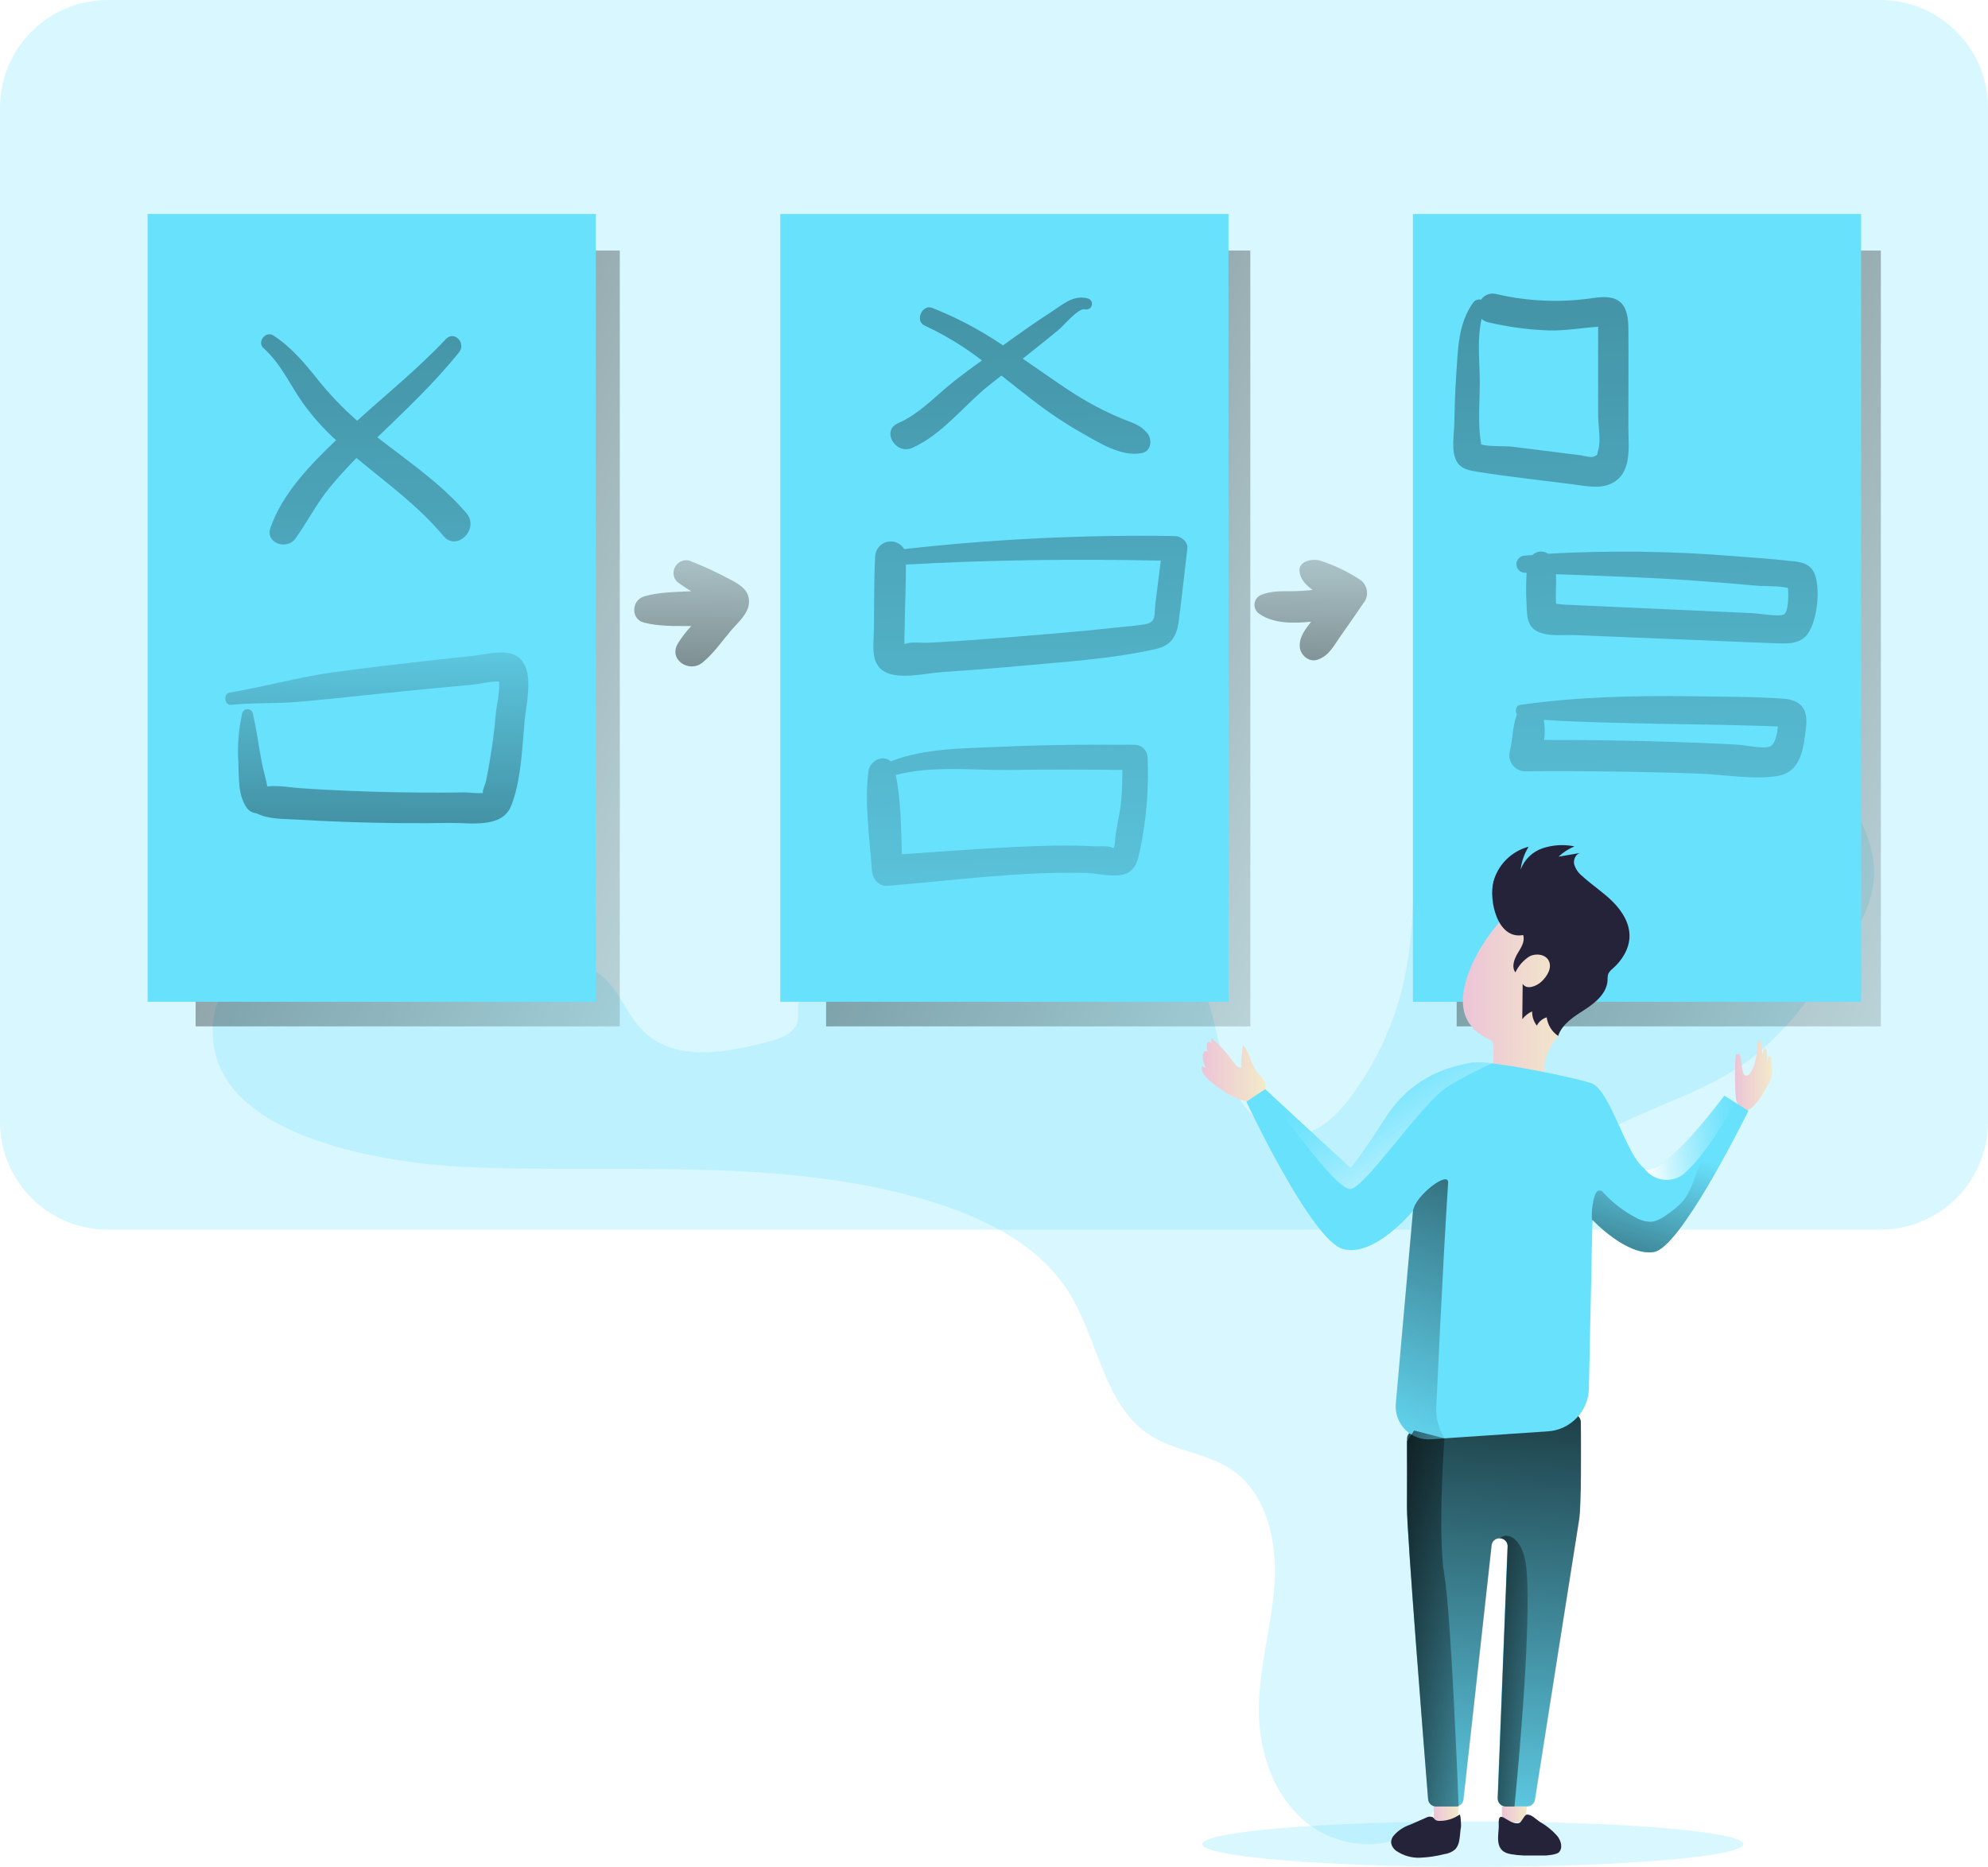
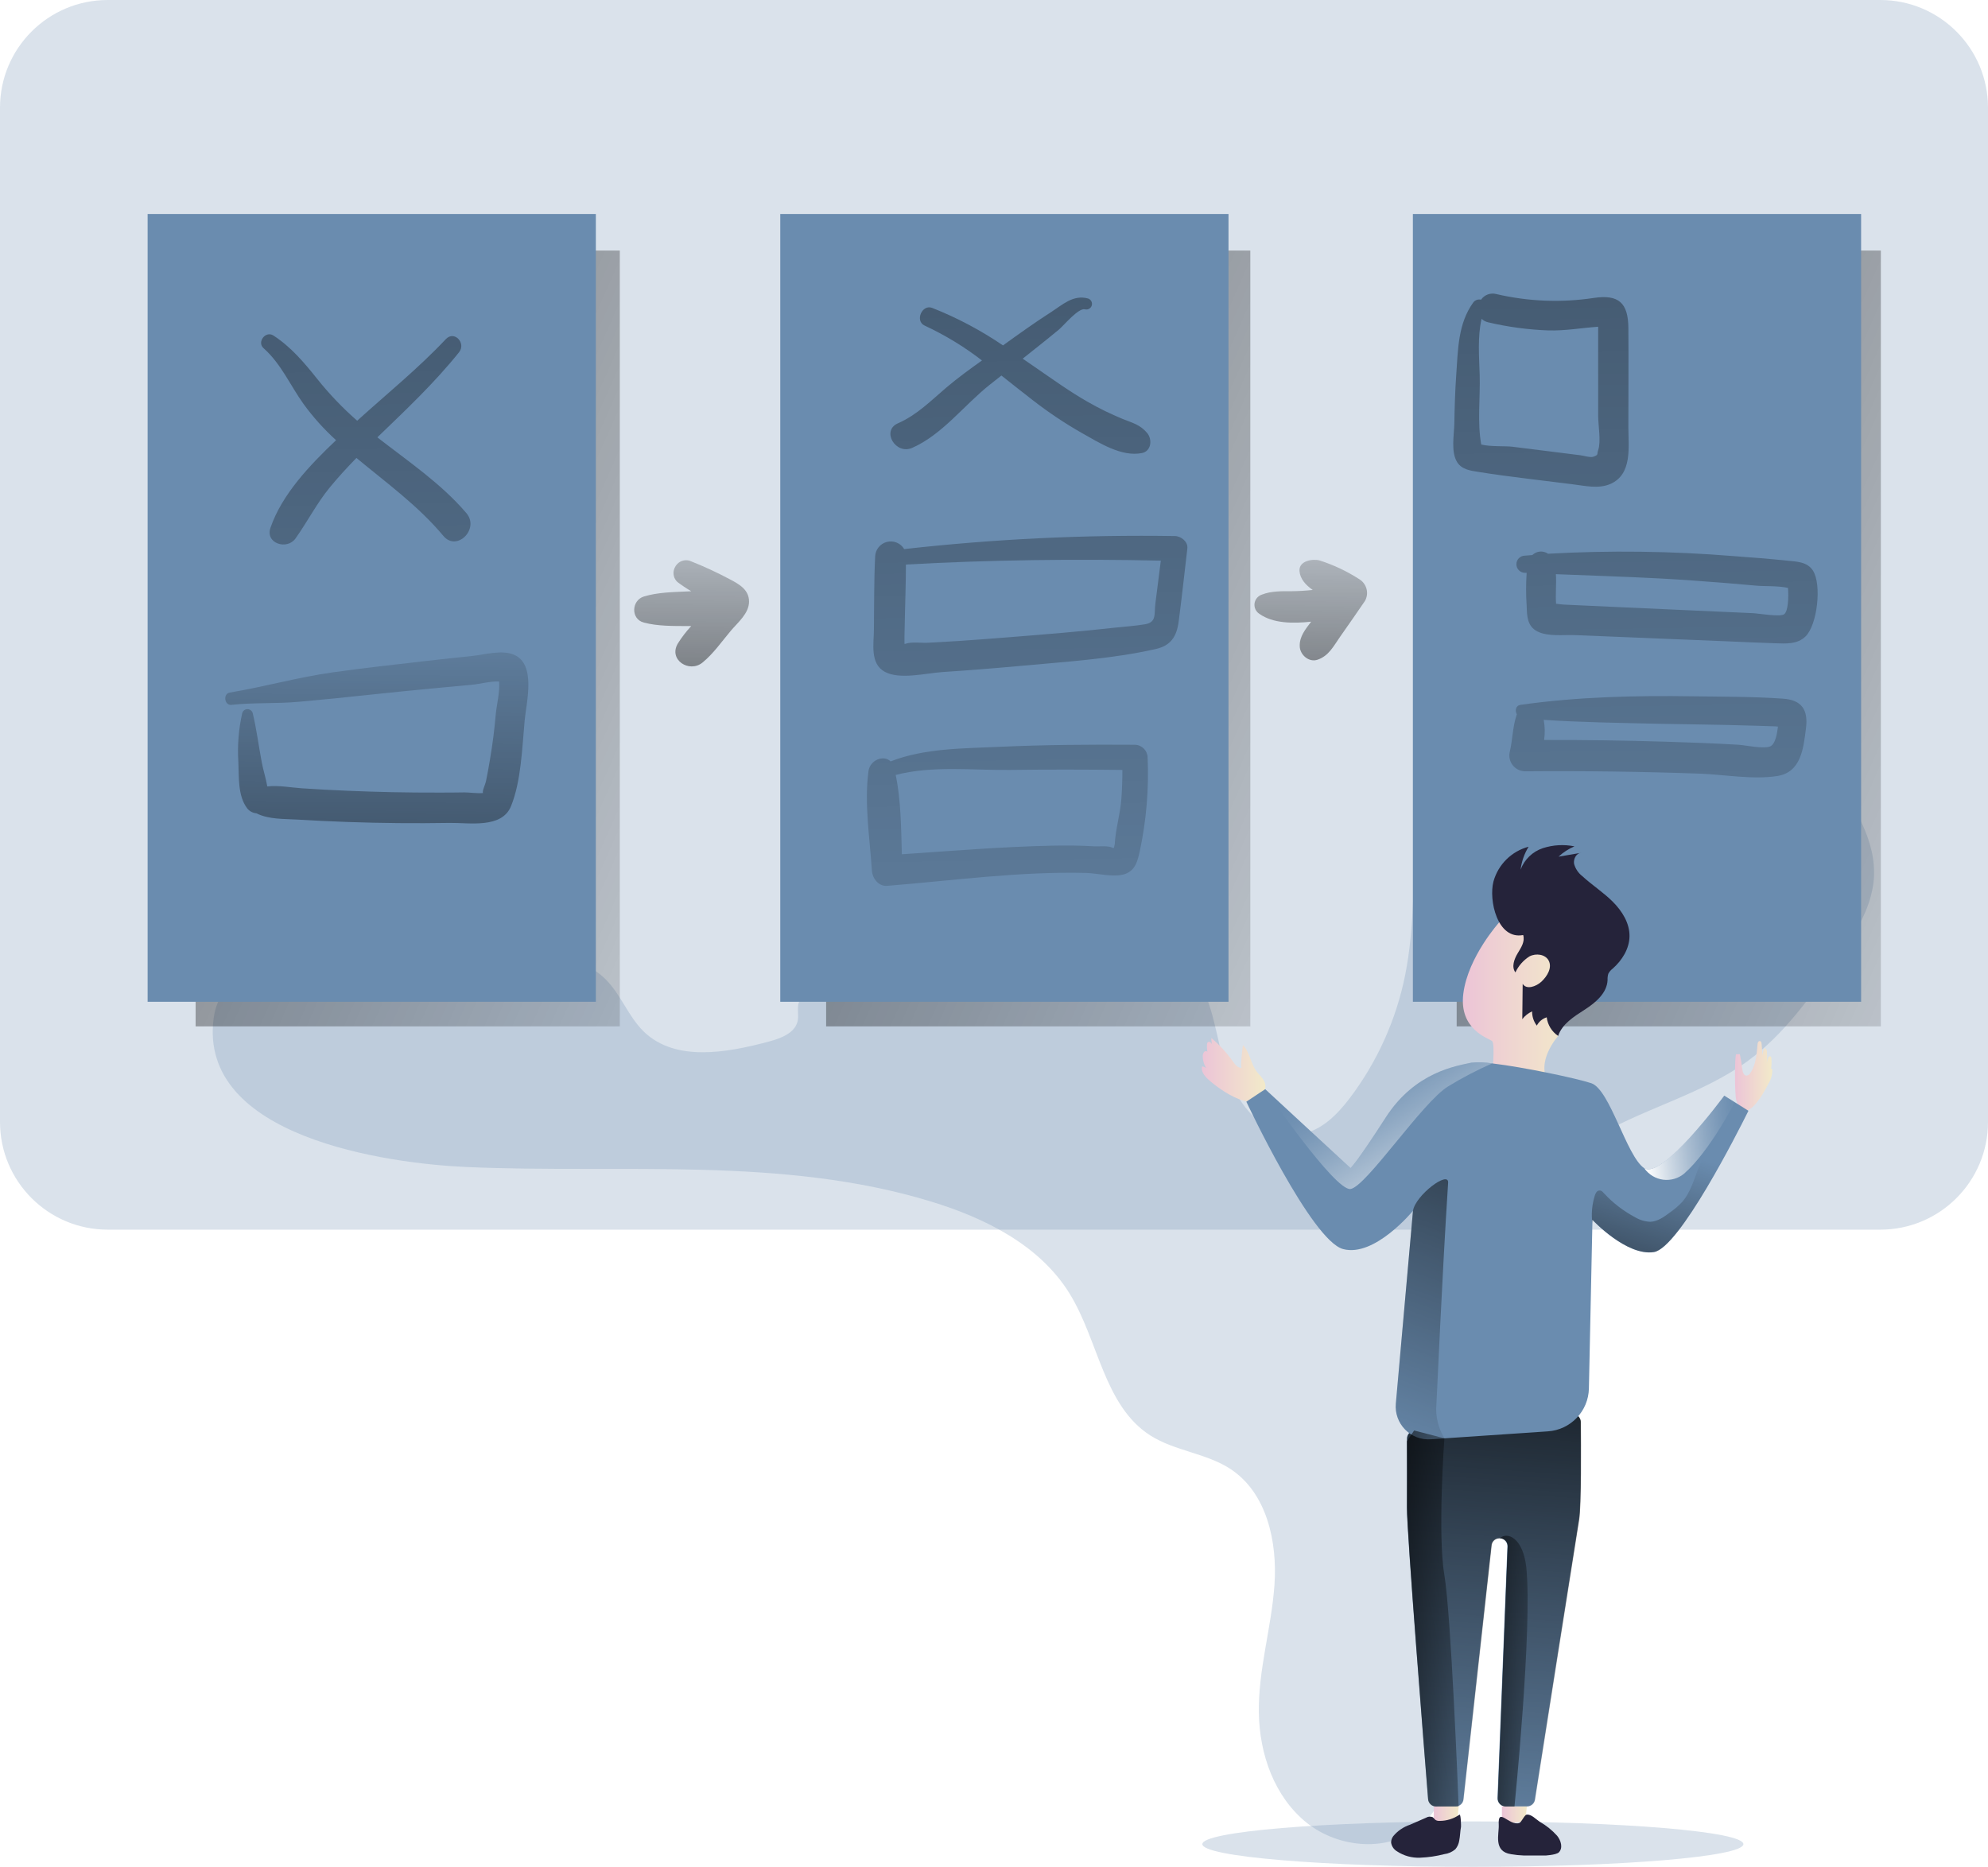
<svg xmlns="http://www.w3.org/2000/svg" xmlns:xlink="http://www.w3.org/1999/xlink" id="Layer_1" data-name="Layer 1" viewBox="0 0 509.34 478.33">
  <defs>
    <linearGradient id="linear-gradient" x1="260.82" y1="233.23" x2="-265.13" y2="-1.03" gradientUnits="userSpaceOnUse">
      <stop offset="0" stop-opacity="0" />
      <stop offset="0.97" />
    </linearGradient>
    <linearGradient id="linear-gradient-2" x1="422.37" y1="233.23" x2="-103.59" y2="-1.03" xlink:href="#linear-gradient" />
    <linearGradient id="linear-gradient-3" x1="583.91" y1="233.23" x2="57.96" y2="-1.03" xlink:href="#linear-gradient" />
    <linearGradient id="linear-gradient-4" x1="403.43" y1="558.9" x2="415.44" y2="385.82" xlink:href="#linear-gradient" />
    <linearGradient id="linear-gradient-5" x1="124.82" y1="223.17" x2="123.13" y2="413.51" xlink:href="#linear-gradient" />
    <linearGradient id="linear-gradient-6" x1="125.16" y1="406.89" x2="113.33" y2="-339.81" xlink:href="#linear-gradient" />
    <linearGradient id="linear-gradient-7" x1="292.8" y1="404.23" x2="280.98" y2="-342.47" xlink:href="#linear-gradient" />
    <linearGradient id="linear-gradient-8" x1="294.71" y1="404.2" x2="282.89" y2="-342.5" xlink:href="#linear-gradient" />
    <linearGradient id="linear-gradient-9" x1="288.09" y1="404.3" x2="276.26" y2="-342.39" xlink:href="#linear-gradient" />
    <linearGradient id="linear-gradient-10" x1="426.31" y1="402.12" x2="414.48" y2="-344.58" xlink:href="#linear-gradient" />
    <linearGradient id="linear-gradient-11" x1="457.91" y1="401.62" x2="446.08" y2="-345.08" xlink:href="#linear-gradient" />
    <linearGradient id="linear-gradient-12" x1="454.9" y1="401.66" x2="443.07" y2="-345.03" xlink:href="#linear-gradient" />
    <linearGradient id="linear-gradient-13" x1="205.57" y1="191.16" x2="204.44" y2="330.81" xlink:href="#linear-gradient" />
    <linearGradient id="linear-gradient-14" x1="364.13" y1="192.44" x2="363" y2="332.09" xlink:href="#linear-gradient" />
    <linearGradient id="linear-gradient-15" x1="335.89" y1="351.51" x2="352.2" y2="351.51" gradientUnits="userSpaceOnUse">
      <stop offset="0" stop-color="#ecc4d7" />
      <stop offset="0.42" stop-color="#efd4d1" />
      <stop offset="1" stop-color="#f2eac9" />
    </linearGradient>
    <linearGradient id="linear-gradient-16" x1="472.5" y1="353.06" x2="482.11" y2="353.06" xlink:href="#linear-gradient-15" />
    <linearGradient id="linear-gradient-17" x1="402.77" y1="334.56" x2="430.46" y2="334.56" xlink:href="#linear-gradient-15" />
    <linearGradient id="linear-gradient-18" x1="367.34" y1="465.04" x2="373.73" y2="465.04" xlink:href="#linear-gradient-15" />
    <linearGradient id="linear-gradient-19" x1="384.8" y1="465.04" x2="391.18" y2="465.04" xlink:href="#linear-gradient-15" />
    <linearGradient id="linear-gradient-20" x1="380.89" y1="452.86" x2="434.86" y2="303.9" xlink:href="#linear-gradient" />
    <linearGradient id="linear-gradient-21" x1="456.4" y1="372.18" x2="435.42" y2="440.88" xlink:href="#linear-gradient" />
    <linearGradient id="linear-gradient-22" x1="377.79" y1="347.65" x2="402.59" y2="387.84" gradientUnits="userSpaceOnUse">
      <stop offset="0" stop-color="#fff" stop-opacity="0" />
      <stop offset="0.09" stop-color="#fff" stop-opacity="0.03" />
      <stop offset="0.22" stop-color="#fff" stop-opacity="0.11" />
      <stop offset="0.38" stop-color="#fff" stop-opacity="0.25" />
      <stop offset="0.56" stop-color="#fff" stop-opacity="0.43" />
      <stop offset="0.76" stop-color="#fff" stop-opacity="0.67" />
      <stop offset="0.97" stop-color="#fff" stop-opacity="0.96" />
      <stop offset="1" stop-color="#fff" />
    </linearGradient>
    <linearGradient id="linear-gradient-23" x1="474.41" y1="367.56" x2="448.88" y2="370.51" xlink:href="#linear-gradient-22" />
    <linearGradient id="linear-gradient-24" x1="414.88" y1="491.65" x2="367.2" y2="492.78" xlink:href="#linear-gradient" />
    <linearGradient id="linear-gradient-25" x1="430.9" y1="505.21" x2="393.94" y2="506.08" xlink:href="#linear-gradient" />
  </defs>
-   <ellipse cx="377.36" cy="472.51" rx="69.31" ry="5.82" fill="#68e1fd" opacity="0.25" />
-   <rect width="509.34" height="315.07" rx="27.6" fill="#68e1fd" opacity="0.25" />
-   <path d="M147.53,376.41c39.89,1.75,80.83-2.81,119,8.85,13.85,4.22,27.78,11.17,35.42,23.47,7.5,12.07,8.8,28.84,20.78,36.48,6.31,4,14.39,4.51,20.62,8.65,9.2,6.12,11.92,18.55,11.16,29.58s-4.2,21.81-4,32.86c.15,10.57,4,21.51,12.26,28.13s21.2,7.67,29.2.76c7.07-6.12,8.76-16.43,8.41-25.78s-2.27-18.78-.53-28c2.34-12.37,11.13-23.26,11.21-35.85,0-6.64-2.4-13-3.78-19.52-5.33-24.91,6.25-52.56,27.74-66.25,13-8.25,28.71-11.62,41.05-20.77,8.95-6.64,15.54-15.89,22-25,4.6-6.49,9.36-13.42,10-21.36.73-9.8-5-18.8-10.77-26.77a485.7,485.7,0,0,0-37.67-46,6.44,6.44,0,0,0-7.72-2.45c-18.62,3.77-38.74,8.9-50.24,24-15.77,20.72-8.58,50.22-13.67,75.75a77.62,77.62,0,0,1-14.17,31.53c-3.27,4.31-7.44,8.53-12.8,9.28-8.83,1.23-16-7.43-18.75-15.91s-3.26-17.93-8.32-25.27c-7.28-10.59-21.6-13.46-34.44-13.68-22.36-.37-45.21,4.9-63.63,17.57-1.39,1-2.84,2.08-3.3,3.71-.41,1.45.07,3-.23,4.5-.64,3.14-4.28,4.51-7.38,5.34-10.82,2.89-23.88,5.26-32-2.49-4-3.86-5.88-9.54-9.84-13.46-6-6-15.43-6.56-23.92-6.64-17.74-.17-73.25-8.81-76.51,16.68C78.76,368.78,127.2,375.52,147.53,376.41Z" transform="translate(-27.98 -77.39)" fill="#68e1fd" opacity="0.25" />
+   <ellipse cx="377.36" cy="472.51" rx="69.31" ry="5.82" fill="#6a8caf" opacity="0.25" />
+   <rect width="509.34" height="315.07" rx="27.6" fill="#6a8caf" opacity="0.25" />
+   <path d="M147.53,376.41c39.89,1.75,80.83-2.81,119,8.85,13.85,4.22,27.78,11.17,35.42,23.47,7.5,12.07,8.8,28.84,20.78,36.48,6.31,4,14.39,4.51,20.62,8.65,9.2,6.12,11.92,18.55,11.16,29.58s-4.2,21.81-4,32.86c.15,10.57,4,21.51,12.26,28.13s21.2,7.67,29.2.76c7.07-6.12,8.76-16.43,8.41-25.78s-2.27-18.78-.53-28c2.34-12.37,11.13-23.26,11.21-35.85,0-6.64-2.4-13-3.78-19.52-5.33-24.91,6.25-52.56,27.74-66.25,13-8.25,28.71-11.62,41.05-20.77,8.95-6.64,15.54-15.89,22-25,4.6-6.49,9.36-13.42,10-21.36.73-9.8-5-18.8-10.77-26.77a485.7,485.7,0,0,0-37.67-46,6.44,6.44,0,0,0-7.72-2.45c-18.62,3.77-38.74,8.9-50.24,24-15.77,20.72-8.58,50.22-13.67,75.75a77.62,77.62,0,0,1-14.17,31.53c-3.27,4.31-7.44,8.53-12.8,9.28-8.83,1.23-16-7.43-18.75-15.91s-3.26-17.93-8.32-25.27c-7.28-10.59-21.6-13.46-34.44-13.68-22.36-.37-45.21,4.9-63.63,17.57-1.39,1-2.84,2.08-3.3,3.71-.41,1.45.07,3-.23,4.5-.64,3.14-4.28,4.51-7.38,5.34-10.82,2.89-23.88,5.26-32-2.49-4-3.86-5.88-9.54-9.84-13.46-6-6-15.43-6.56-23.92-6.64-17.74-.17-73.25-8.81-76.51,16.68C78.76,368.78,127.2,375.52,147.53,376.41Z" transform="translate(-27.98 -77.39)" fill="#6a8caf" opacity="0.25" />
  <rect x="50.12" y="64.2" width="108.68" height="198.78" fill="url(#linear-gradient)" />
  <rect x="211.66" y="64.2" width="108.68" height="198.78" fill="url(#linear-gradient-2)" />
  <rect x="373.21" y="64.2" width="108.68" height="198.78" fill="url(#linear-gradient-3)" />
-   <path d="M390.3,443.91a2.05,2.05,0,0,0-1.85,2c0,3.8,0,12.55,0,17.73-.05,6.1,4.52,63.49,5.42,74.69a2.06,2.06,0,0,0,2.05,1.9h5a2,2,0,0,0,2-1.84l7.16-65.05a2,2,0,0,1,1.56-1.78h0a2.05,2.05,0,0,1,2.54,2.08l-2.54,64.44a2.07,2.07,0,0,0,2.06,2.15h5.53a2.05,2.05,0,0,0,2-1.74c1.68-10.72,10.59-67.67,11.27-71.75.61-3.64.47-19.24.4-25.12a2.07,2.07,0,0,0-2.28-2Z" transform="translate(-27.98 -77.39)" fill="#68e1fd" />
+   <path d="M390.3,443.91a2.05,2.05,0,0,0-1.85,2c0,3.8,0,12.55,0,17.73-.05,6.1,4.52,63.49,5.42,74.69a2.06,2.06,0,0,0,2.05,1.9h5a2,2,0,0,0,2-1.84l7.16-65.05a2,2,0,0,1,1.56-1.78h0a2.05,2.05,0,0,1,2.54,2.08l-2.54,64.44a2.07,2.07,0,0,0,2.06,2.15h5.53a2.05,2.05,0,0,0,2-1.74c1.68-10.72,10.59-67.67,11.27-71.75.61-3.64.47-19.24.4-25.12a2.07,2.07,0,0,0-2.28-2Z" transform="translate(-27.98 -77.39)" fill="#6a8caf" />
  <path d="M432.58,466.79c-.68,4.08-9.59,61-11.27,71.75a2.05,2.05,0,0,1-2,1.74h-5.53a2.07,2.07,0,0,1-2.06-2.15l2.54-64.44a2,2,0,0,0-2.05-2.14,2.12,2.12,0,0,0-.49.06,2,2,0,0,0-1.56,1.78L403,538.44a2,2,0,0,1-1.27,1.69,2,2,0,0,1-.77.15h-5a2.06,2.06,0,0,1-2.05-1.9c-.9-11.2-5.47-68.59-5.42-74.69.05-4.87,0-12.91,0-17V446a2.05,2.05,0,0,1,1.85-2l40.4-4.26a2.07,2.07,0,0,1,2.28,2C433.05,447.55,433.19,463.15,432.58,466.79Z" transform="translate(-27.98 -77.39)" fill="url(#linear-gradient-4)" />
-   <rect x="37.82" y="54.83" width="114.84" height="201.85" fill="#68e1fd" />
-   <rect x="199.91" y="54.83" width="114.84" height="201.85" fill="#68e1fd" />
-   <rect x="361.99" y="54.83" width="114.84" height="201.85" fill="#68e1fd" />
+   <rect x="37.82" y="54.83" width="114.84" height="201.85" fill="#6a8caf" />
+   <rect x="199.91" y="54.83" width="114.84" height="201.85" fill="#6a8caf" />
+   <rect x="361.99" y="54.83" width="114.84" height="201.85" fill="#6a8caf" />
  <path d="M162.4,262c-.64,6.87-.88,15.52-3.49,21.94-2.36,5.82-10.71,4.22-15.73,4.3q-13.11.22-26.21-.24-6.31-.22-12.61-.6c-3.66-.23-7.41,0-10.7-1.62a3.4,3.4,0,0,1-2.38-1.31c-2.39-3.21-2.06-7.91-2.23-11.79a44.11,44.11,0,0,1,1-12.61,1.4,1.4,0,0,1,2.67,0c1,4.19,1.53,8.43,2.33,12.67.4,2.08,1.06,4.11,1.41,6.15,2.89-.33,6,.29,8.85.48q5.82.39,11.64.63,11.64.5,23.3.47c2.27,0,4.53,0,6.8-.05,1.12,0,3.26.31,4.71.16-.35-.36.54-2.06.76-3.16.37-1.81.7-3.63,1-5.45q1-5.87,1.5-11.8c.16-1.77,1.09-5.72.83-8.17-2.23-.09-4.93.65-6.88.83l-8.69.81q-8.69.82-17.37,1.74-9.16,1-18.32,1.82c-5.75.53-11.64.17-17.33.79-1.8.19-2.19-2.86-.42-3.15,8.84-1.46,17.52-3.94,26.48-5.19,8-1.12,16-2,24.06-2.93,3.86-.43,7.73-.87,11.59-1.26,3.24-.33,7.57-1.65,10.72-.3C165.4,247.6,162.84,257.32,162.4,262Z" transform="translate(-27.98 -77.39)" fill="url(#linear-gradient-5)" />
  <path d="M105.74,180.89a60.89,60.89,0,0,0,8.34,9.29c-6.72,6.38-13.87,13.87-16.81,22.46-1.38,4,4.26,5.77,6.43,2.71,3.06-4.31,5.43-9,8.81-13.11,2.14-2.61,4.43-5.09,6.79-7.51,7.7,6.39,15.82,12.24,22.3,20,3.42,4.09,9.33-1.82,5.87-5.87-6.57-7.68-14.92-13.25-22.81-19.41,7.26-7,14.59-13.89,20.93-21.8,1.88-2.34-1.22-5.67-3.38-3.37-7.06,7.5-15.09,14-22.72,20.91a83.44,83.44,0,0,1-10.3-10.79c-3.31-4.15-6.68-8.13-11.17-11.05-2-1.27-4.28,1.69-2.51,3.26C100,170.6,102.29,176.06,105.74,180.89Z" transform="translate(-27.98 -77.39)" fill="url(#linear-gradient-6)" />
  <path d="M261.68,192.15c7.74-3.4,13.34-11,19.87-16.17l3-2.37c2.63,2.07,5.24,4.18,7.92,6.23a105.44,105.44,0,0,0,12.66,8.48c4.49,2.51,10.13,6.19,15.4,5.16,2.46-.48,2.72-3.53,1.36-5.15-1.83-2.16-3.68-2.54-6.29-3.6a77.12,77.12,0,0,1-9-4.41c-4.54-2.59-8.77-5.65-13.07-8.6L290,169.29c1.11-.87,2.22-1.74,3.31-2.63,2-1.6,4-3.18,6-4.85,1.23-1.05,5-5.58,6.62-5.17a1.44,1.44,0,0,0,.77-2.78c-3.79-1-6.46,1.59-9.55,3.58-4.16,2.67-8.18,5.56-12.2,8.45a92.85,92.85,0,0,0-18.14-9.61c-2.61-1-4.49,3.38-1.92,4.54a77.23,77.23,0,0,1,14.68,8.93c-3.09,2.2-6.16,4.44-9.06,6.88-4,3.4-7.56,7.07-12.47,9.22C253.71,187.74,257.42,194,261.68,192.15Z" transform="translate(-27.98 -77.39)" fill="url(#linear-gradient-7)" />
  <path d="M329,214.74a544.35,544.35,0,0,0-69.36,3.34A4,4,0,0,0,252.2,220c-.31,6.18-.24,12.4-.32,18.6,0,3.66-1.08,8.75,2.73,10.89s10.68.37,14.93.09q9.61-.63,19.22-1.51c11.62-1.08,24-1.81,35.36-4.39,3.84-.87,5.33-3.2,5.84-7,.83-6.24,1.48-12.51,2.23-18.77C332.39,216.18,330.56,214.76,329,214.74ZM324,232c-.35,2.69.4,4.83-2.68,5.35-2.52.42-5.11.58-7.65.86-8.93,1-17.88,1.71-26.83,2.43q-6.73.54-13.46,1c-2.56.16-5.12.3-7.69.44-1.7.09-4.24-.31-5.77.28l-.21,0c0-.62,0-1.23,0-1.85l.12-5.58c.09-4.29.26-8.6.25-12.89,21.7-1.21,43.58-1.47,65.31-1Q324.71,226.5,324,232Z" transform="translate(-27.98 -77.39)" fill="url(#linear-gradient-8)" />
  <path d="M318.76,268.22c-11.6-.08-23.24,0-34.83.53-9.17.43-19.09.33-27.77,3.73-1.79-1.77-5.29-.35-5.67,2.5-1.1,8.25.33,17.19.88,25.48.13,2,1.69,4.08,3.91,3.91,16.89-1.37,34.08-3.74,51-3.31,3,.08,7.26,1.29,10.09.22,2.57-1,3.1-3.41,3.64-5.84a94.92,94.92,0,0,0,2-23.95A3.33,3.33,0,0,0,318.76,268.22Zm-5.17,25.44-.23,1-.28,0c-1-.67-3.52-.34-4.82-.42-3.55-.22-7.11-.24-10.66-.17-12.86.27-25.72,1.34-38.56,2.2-.19-6.75-.22-13.78-1.57-20.31,9.26-2.46,19.95-1.16,29.36-1.29,9.57-.13,19.14-.11,28.71,0,0,2.46-.07,4.93-.26,7.4C315,286,313.78,289.85,313.59,293.66Z" transform="translate(-27.98 -77.39)" fill="url(#linear-gradient-9)" />
  <path d="M430.94,201.48c3.11.39,6.6,1.23,9.62-.08,5.69-2.48,4.62-9.48,4.62-14.54,0-8.49.07-17,0-25.47-.05-6.4-2.5-8.62-8.86-7.66a66.32,66.32,0,0,1-25-1,3.62,3.62,0,0,0-3.89,1.45,1.91,1.91,0,0,0-1.95.66c-4,5.47-3.94,12.21-4.41,18.72-.29,4.13-.41,8.26-.48,12.4-.06,2.84-.91,7.18.7,9.81,1.2,1.95,3.44,2.21,5.49,2.54,4.18.68,8.38,1.21,12.59,1.74Zm-23.45-10.19c-1.05-5.59-.23-12.22-.4-17.76-.14-4.73-.58-9.78.48-14.45a3.59,3.59,0,0,0,1.71.9,79.9,79.9,0,0,0,15.39,2.07c4.31.13,8.53-.65,12.77-.94a1.34,1.34,0,0,1,0,.28c0,1.62,0,3.26,0,4.9v8.81c0,2.94,0,5.88,0,8.82,0,2.45.78,6.55,0,8.82-.39,1.16.17,1.14-1.21,1.67-.76.29-2.59-.28-3.39-.38-2.9-.35-5.8-.72-8.7-1.09s-5.8-.74-8.7-1.09C413.59,191.63,409.86,191.88,407.49,191.29Z" transform="translate(-27.98 -77.39)" fill="url(#linear-gradient-10)" />
  <path d="M420.57,219.61c-.63.06-1.26.09-1.88.15a2.2,2.2,0,0,0,0,4.4l.43,0a62,62,0,0,0,0,8.4c.09,2.64.1,5.31,2.81,6.65s6.59.79,9.52.91l12.6.51,26.18,1.07c4.2.18,8.4.38,12.6.51,2.7.09,5.65.31,7.75-1.76,3.05-3,4.15-13.3,1.91-16.83-1.47-2.33-4.24-2.33-6.67-2.58-4.58-.48-9.18-.84-13.78-1.17a346,346,0,0,0-47.43-.6A3.2,3.2,0,0,0,420.57,219.61Zm32.72,6c5.6.3,11.19.71,16.78,1.16,2.63.21,5.25.44,7.88.68,1.91.19,5.69,0,8.13.58.18,2.33.06,6-1,6.75s-6.49-.21-8-.28l-18.42-.83-17.46-.79-8.72-.4-3.88-.18c-.3,0-1.15-.13-1.94-.22-.19-2.51.12-5.06-.05-7.57C435.46,224.88,444.38,225.13,453.29,225.61Z" transform="translate(-27.98 -77.39)" fill="url(#linear-gradient-11)" />
  <path d="M484.74,256.4c-7.59-.53-15.28-.49-22.88-.6-14.83-.22-29.56.11-44.25,2.18-1.35.19-1.52,1.5-1,2.45a1.67,1.67,0,0,0-.08.2c-1,3-1,6.21-1.72,9.31a4.07,4.07,0,0,0,3.87,5.08q22.44-.19,44.86.6c6.32.24,13.64,1.6,19.88.59,6-1,6.6-7,7.25-12.09C491.31,259.23,489.62,256.74,484.74,256.4Zm-3,12.13c-1.6.93-6.46-.21-8.4-.32-6.17-.36-12.35-.59-18.52-.78q-15.61-.48-31.23-.44a15.62,15.62,0,0,0-.1-5.15c9.81.64,19.6.77,29.45,1,5.64.12,11.28.16,16.92.29l7.95.21,5,.16.7.07C483.27,265.62,482.78,267.9,481.7,268.53Z" transform="translate(-27.98 -77.39)" fill="url(#linear-gradient-12)" />
  <path d="M215.07,225.87a97.09,97.09,0,0,0-10.41-4.81,3.17,3.17,0,0,0-3.16.83,3.55,3.55,0,0,0-.7,1.06l-.13.37a3.13,3.13,0,0,0,.83,3.16,36,36,0,0,0,3.58,2.4l-1,.05c-3.68.17-7.6.22-11.14,1.3-3.2,1-3.39,5.79,0,6.68,3.59.94,7.45.87,11.14.89l1,0a29.43,29.43,0,0,0-3.44,4.48c-2.46,4.17,2.94,7.63,6.32,4.88,2.79-2.27,4.95-5.41,7.26-8.15,1.78-2.11,4.63-4.42,4.67-7.42S217.51,227.14,215.07,225.87Z" transform="translate(-27.98 -77.39)" fill="url(#linear-gradient-13)" />
  <path d="M376.22,225.78A42.9,42.9,0,0,0,366.11,221c-1.78-.49-5.38.05-5.19,2.69.14,2,1.55,3.57,3.39,4.86-1.76.19-3.53.3-5.31.32-2.52,0-5.33-.08-7.7.87a2.75,2.75,0,0,0-.65,4.94c3.53,2.48,8.59,2.49,13.26,2-1.43,1.89-3,3.76-2.93,6.22,0,2.22,2.33,4.32,4.61,3.51,2.87-1,4.05-3.47,5.73-5.86,2.14-3.05,4.27-6.1,6.37-9.18A4.14,4.14,0,0,0,376.22,225.78Z" transform="translate(-27.98 -77.39)" fill="url(#linear-gradient-14)" />
  <path d="M346.12,351c-.95.09-1.66-.81-2.22-1.59a33.07,33.07,0,0,0-5.57-6.07,8.17,8.17,0,0,0,1.9,5.26l-1.7-3.56c-.18-.38-.51-.82-.91-.69s-.39.49-.41.81a7.2,7.2,0,0,0,1.68,5.05l-1.13-2.65c-.17-.39-.42-.84-.85-.85s-.77.66-.78,1.18a5.84,5.84,0,0,0,2.22,4.67,3.35,3.35,0,0,0-2.4-1.94c-.32,1.26.64,2.48,1.61,3.36,2.91,2.68,12.86,9.79,14.55,2.47.44-1.89-.87-2.94-2-4.29-1.68-2.08-1.89-5.16-3.68-7C346.34,345.58,345.68,351.05,346.12,351Z" transform="translate(-27.98 -77.39)" fill="url(#linear-gradient-15)" />
  <path d="M472.8,347.52h.95q.39,1.91.63,3.84c.08.71.36,1.64,1.08,1.64a1.33,1.33,0,0,0,1-.73c1.42-2.1,1.58-4.76,1.81-7.28,0-.39.21-.9.6-.85s.42.44.45.76a27.73,27.73,0,0,1,0,5.39,9.09,9.09,0,0,1,.71-4.31c.41-.06.61.48.65.89a13.38,13.38,0,0,1-.38,4.59,16.38,16.38,0,0,1,.62-2.86c.09-.29.31-.64.6-.55s.27.33.29.54a10.45,10.45,0,0,1-.7,4.92,8.8,8.8,0,0,1,.58-2.31c.18-.09.34.18.36.39a6.58,6.58,0,0,1-1,3.5c-1.54,3-6,10.94-8.2,4.3C472.36,357.92,472.42,347.52,472.8,347.52Z" transform="translate(-27.98 -77.39)" fill="url(#linear-gradient-16)" />
  <path d="M412.11,313.69s-8,8.85-9.21,18.23,6.58,11.51,7.38,12.23,0,8.91,0,8.91,16.44,4.51,14.61,1.88c-3.76-5.38,2.3-12.1,2.3-12.1S440.91,309.73,412.11,313.69Z" transform="translate(-27.98 -77.39)" fill="url(#linear-gradient-17)" />
  <path d="M410.62,303.24a12.74,12.74,0,0,1,9-8.9,14.52,14.52,0,0,0-2.05,5.87,9.18,9.18,0,0,1,5.7-5.5,16,16,0,0,1,8.1-.46,13.88,13.88,0,0,0-4.08,2.64l5.85-1c-1.29.06-2.09,1.58-1.87,2.84a6,6,0,0,0,2.11,3.15c2.49,2.29,5.38,4.14,7.78,6.53s4.37,5.51,4.31,8.9c-.05,3.2-1.91,6.15-4.31,8.27a3.81,3.81,0,0,0-1.12,1.31,4.93,4.93,0,0,0-.19,1.63c-.15,3.29-3,5.72-5.78,7.52s-5.84,3.66-6.88,6.78a6.72,6.72,0,0,1-2.93-4.77,4.32,4.32,0,0,0-2.54,2.13,5.86,5.86,0,0,1-1.2-3.65,6.61,6.61,0,0,0-2.52,2l.1-9.07c.94,1.6,3.43.72,4.79-.53,1.51-1.4,2.83-3.6,1.87-5.42-.87-1.63-3.25-1.93-4.9-1.08a9.66,9.66,0,0,0-3.62,4.11c-1.05-1.38-.33-3.37.56-4.86s1.94-3,1.43-4.71C411.59,318.24,409.36,308,410.62,303.24Z" transform="translate(-27.98 -77.39)" fill="#25233a" />
-   <path d="M475.94,362l-.3.61c-2.32,4.66-17.42,34.56-23.91,35.6-7,1.12-15.77-8.26-15.77-8.26l0,.94-.89,42.25a11.26,11.26,0,0,1-10.51,11l-26.49,1.79-3.56.24a8.39,8.39,0,0,1-8.91-9.1L390,387.62s-9.81,12-17.92,9.81-24.78-37.76-24.78-37.76l4.84-3.21L374,376.69s1.41-1.13,9-12.95,18.3-13.24,22-14.08a20.25,20.25,0,0,1,5.29.2c8,.94,21.75,3.85,25.4,5.08,4.79,1.63,9,18.65,13.52,21.75s20.08-17.95,20.54-18.57h0l2.71,1.69Z" transform="translate(-27.98 -77.39)" fill="#68e1fd" />
+   <path d="M475.94,362l-.3.61c-2.32,4.66-17.42,34.56-23.91,35.6-7,1.12-15.77-8.26-15.77-8.26l0,.94-.89,42.25a11.26,11.26,0,0,1-10.51,11l-26.49,1.79-3.56.24a8.39,8.39,0,0,1-8.91-9.1L390,387.62s-9.81,12-17.92,9.81-24.78-37.76-24.78-37.76l4.84-3.21L374,376.69s1.41-1.13,9-12.95,18.3-13.24,22-14.08a20.25,20.25,0,0,1,5.29.2c8,.94,21.75,3.85,25.4,5.08,4.79,1.63,9,18.65,13.52,21.75s20.08-17.95,20.54-18.57h0l2.71,1.69Z" transform="translate(-27.98 -77.39)" fill="#6a8caf" />
  <polygon points="367.35 462.89 367.35 467.2 373.35 466.73 373.73 462.89 367.35 462.89" fill="url(#linear-gradient-18)" />
  <polygon points="384.8 462.89 384.8 467.2 390.81 466.73 391.18 462.89 384.8 462.89" fill="url(#linear-gradient-19)" />
  <path d="M401.9,542.36a8.87,8.87,0,0,1-5.1,1.59,1.8,1.8,0,0,1-1-.22c-.3-.2-.48-.56-.79-.75a1.91,1.91,0,0,0-1.68.16l-4.1,1.79a9.46,9.46,0,0,0-4.29,2.93,2.78,2.78,0,0,0-.55,1.63,3.12,3.12,0,0,0,1.5,2.25,10,10,0,0,0,5.93,1.64,29.47,29.47,0,0,0,6.18-.91,5.37,5.37,0,0,0,2.84-1.25,4.38,4.38,0,0,0,1-2.19c.25-1.19.23-2.4.46-3.58C402.33,545.2,402.26,542.1,401.9,542.36Z" transform="translate(-27.98 -77.39)" fill="#25233a" />
  <path d="M417.22,544.5c.57-.17,1.31-2.07,1.9-2.15,1.2-.16,2.33,1.16,3.35,1.82a17.78,17.78,0,0,1,4.45,3.58c1,1.22,1.54,3.11.48,4.23-.75.79-4.16.84-3.07.83,2,0-4,0-6,0a22.85,22.85,0,0,1-3.19-.33c-4.65-.68-3.05-5.18-3.17-7.51C411.7,540.24,414.59,545.28,417.22,544.5Z" transform="translate(-27.98 -77.39)" fill="#25233a" />
  <path d="M396,437.23a14.11,14.11,0,0,0,2.06,8.67l-3.56.24a8.39,8.39,0,0,1-8.91-9.1L390,387.62c.63-4,9.22-10.43,9-7.18C397.39,405.41,396.22,433.48,396,437.23Z" transform="translate(-27.98 -77.39)" fill="url(#linear-gradient-20)" />
  <path d="M475.64,362.58c-2.32,4.66-17.42,34.56-23.91,35.6-7,1.12-15.77-8.26-15.77-8.26l0,.94a16.59,16.59,0,0,1,.61-7.1c.18-.6.52-1.29,1.15-1.33s.89.37,1.23.73a30.09,30.09,0,0,0,8,6.14,8.05,8.05,0,0,0,3.9,1.14c1.8-.08,3.37-1.19,4.82-2.27a20.23,20.23,0,0,0,3.4-2.92c2-2.36,2.88-5.49,4-8.39,2-5,5.05-9.45,8.13-13.84a3.82,3.82,0,0,1,1.72-1.59A2.43,2.43,0,0,1,475.64,362.58Z" transform="translate(-27.98 -77.39)" fill="url(#linear-gradient-21)" />
  <path d="M410.28,349.86a92.59,92.59,0,0,0-11.29,5.9c-6.53,3.95-21,25.72-25,26.28s-21.91-25.58-21.91-25.58L374,376.69s1.41-1.13,9-12.95,18.3-13.24,22-14.08A20.25,20.25,0,0,1,410.28,349.86Z" transform="translate(-27.98 -77.39)" fill="url(#linear-gradient-22)" />
  <path d="M472.46,359.8s-6.41,12.56-13,18.31a7,7,0,0,1-10.16-1.33l-.06-.09c4.43,3.05,20.08-17.95,20.54-18.57h0Z" transform="translate(-27.98 -77.39)" fill="url(#linear-gradient-23)" />
  <path d="M401.71,540.28h-5.8a2.06,2.06,0,0,1-2.05-1.9c-.9-11.2-5.47-68.59-5.42-74.69.05-4.87,0-12.91,0-17l1.85-2.77,7.75,2s-1.78,24.58,0,35.06c1.72,10.14,3.54,56.23,3.65,59.17C401.71,540.23,401.71,540.28,401.71,540.28Z" transform="translate(-27.98 -77.39)" fill="url(#linear-gradient-24)" />
  <path d="M416,540.28h-2.22a2.07,2.07,0,0,1-2.06-2.15l2.54-64.44a2,2,0,0,0-2.05-2.14c2.05-1.84,6,0,6.82,7.42C420.63,494.58,416,540.28,416,540.28Z" transform="translate(-27.98 -77.39)" fill="url(#linear-gradient-25)" />
</svg>
